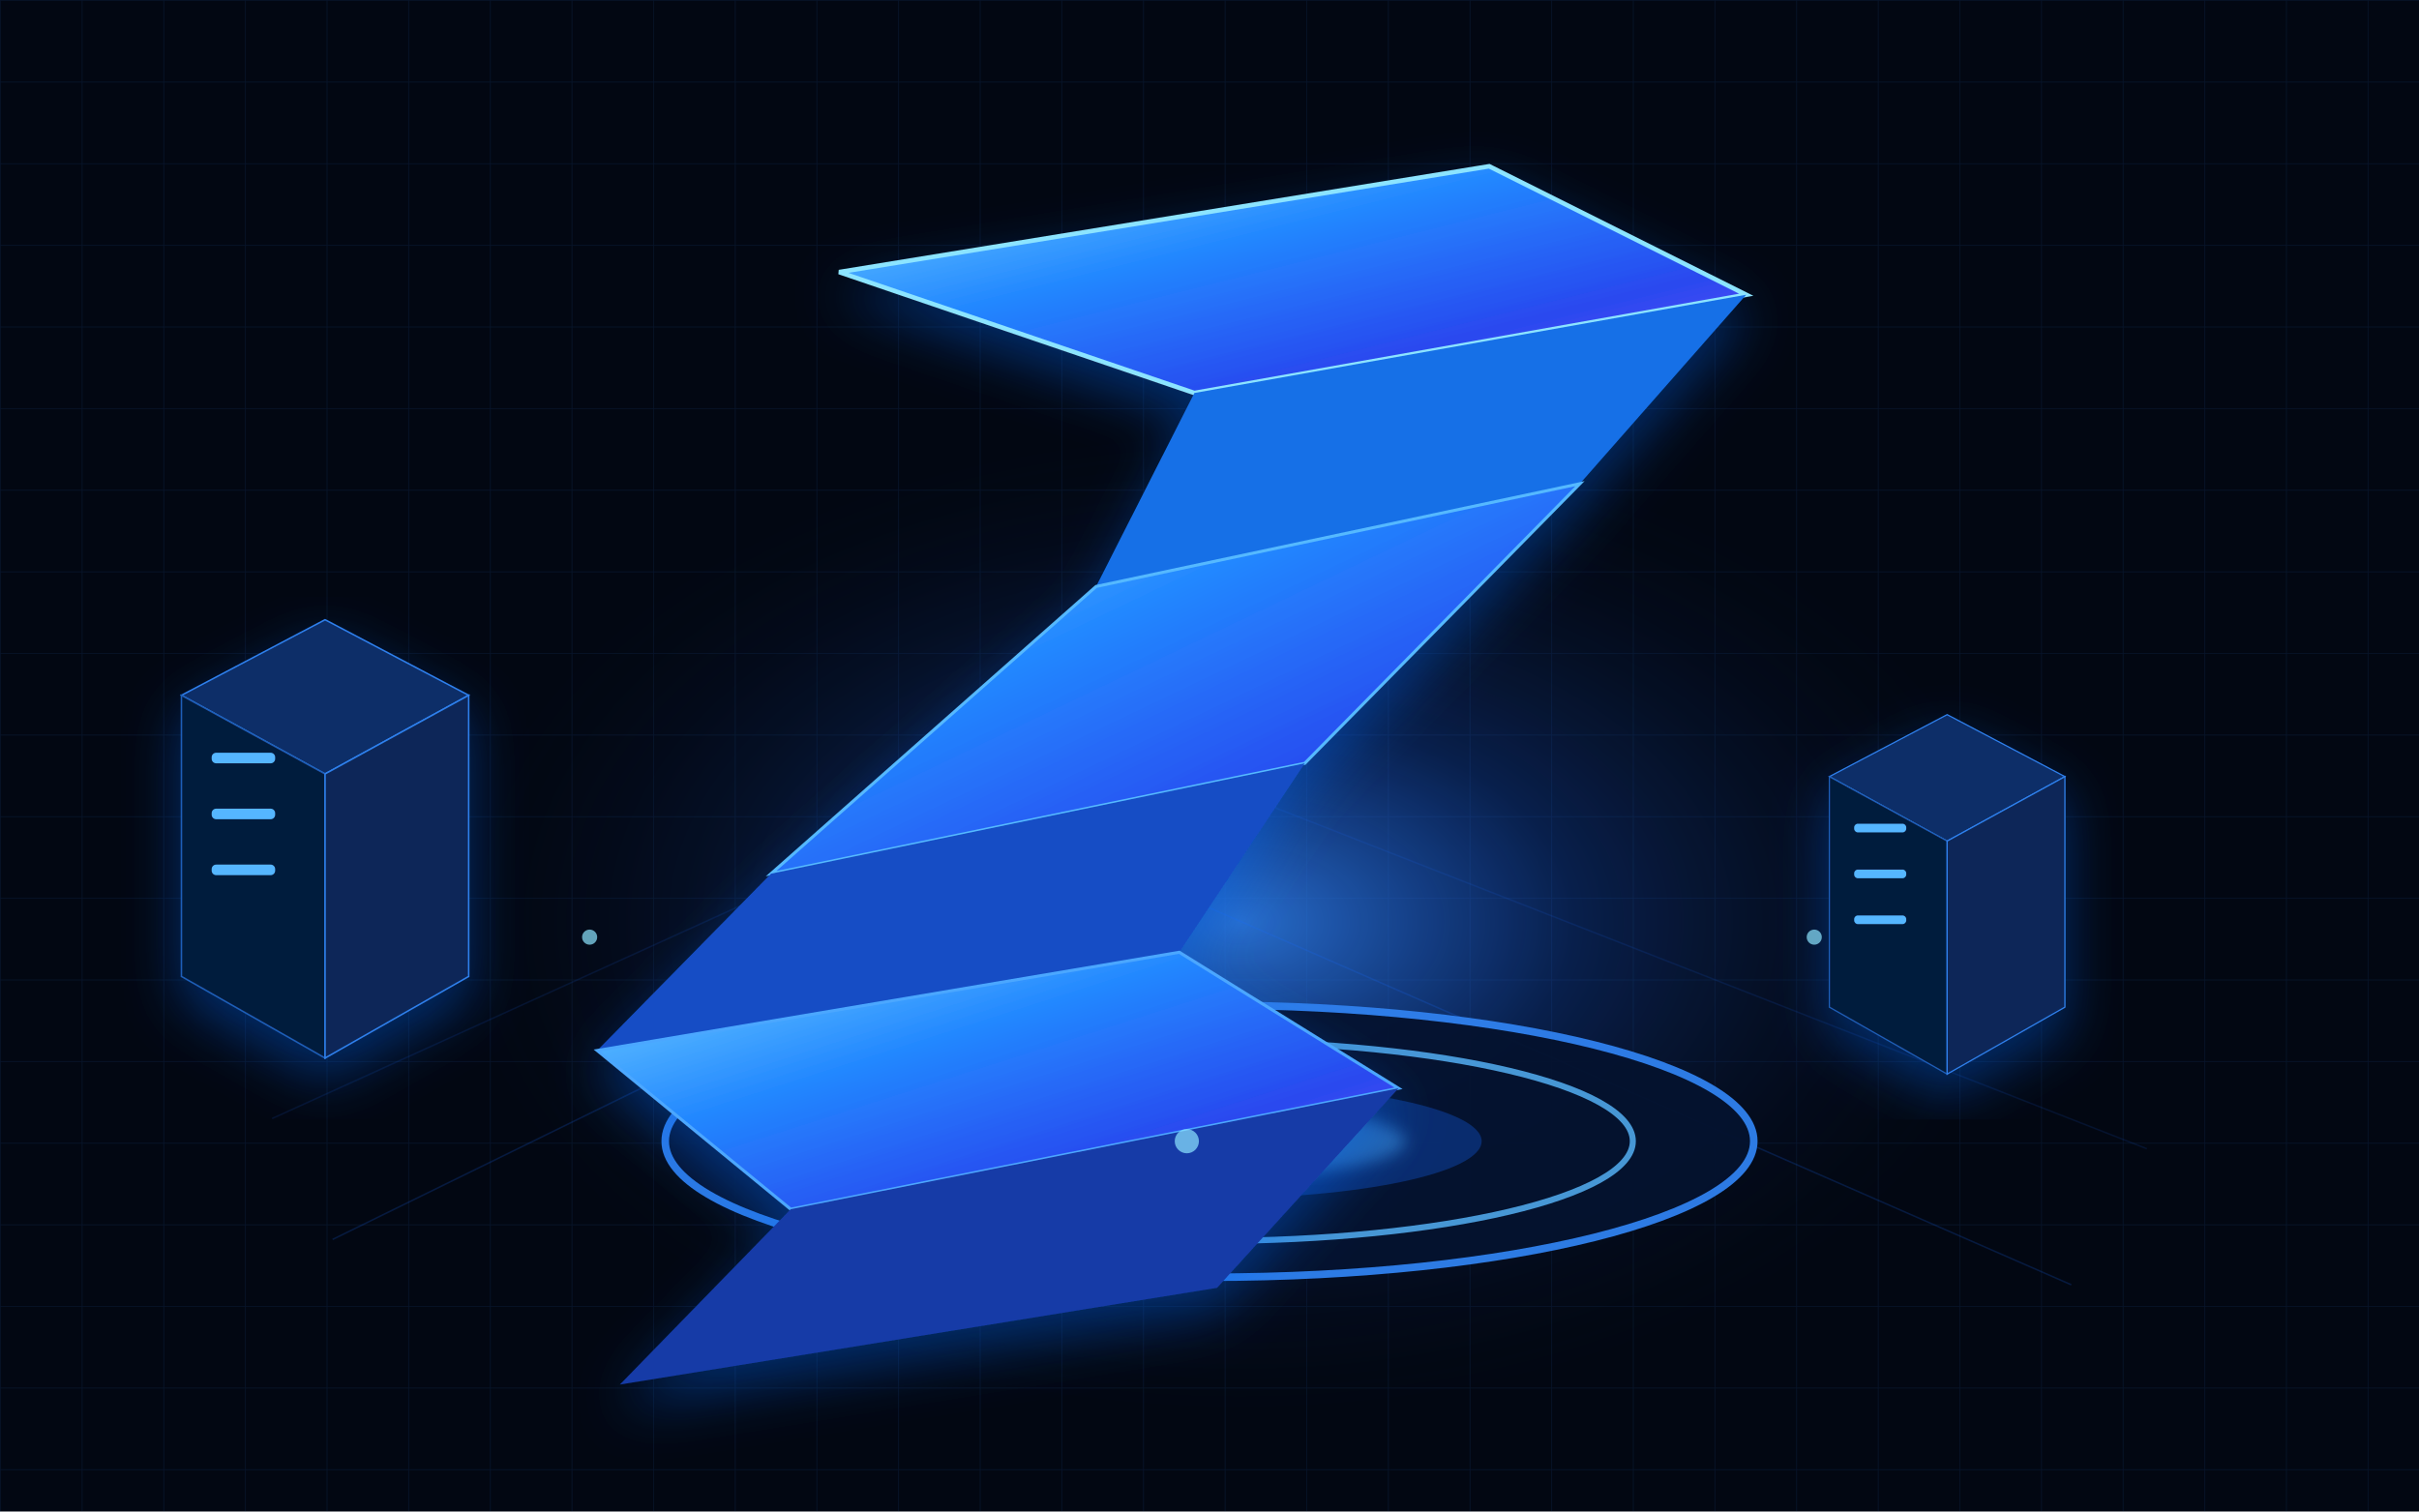
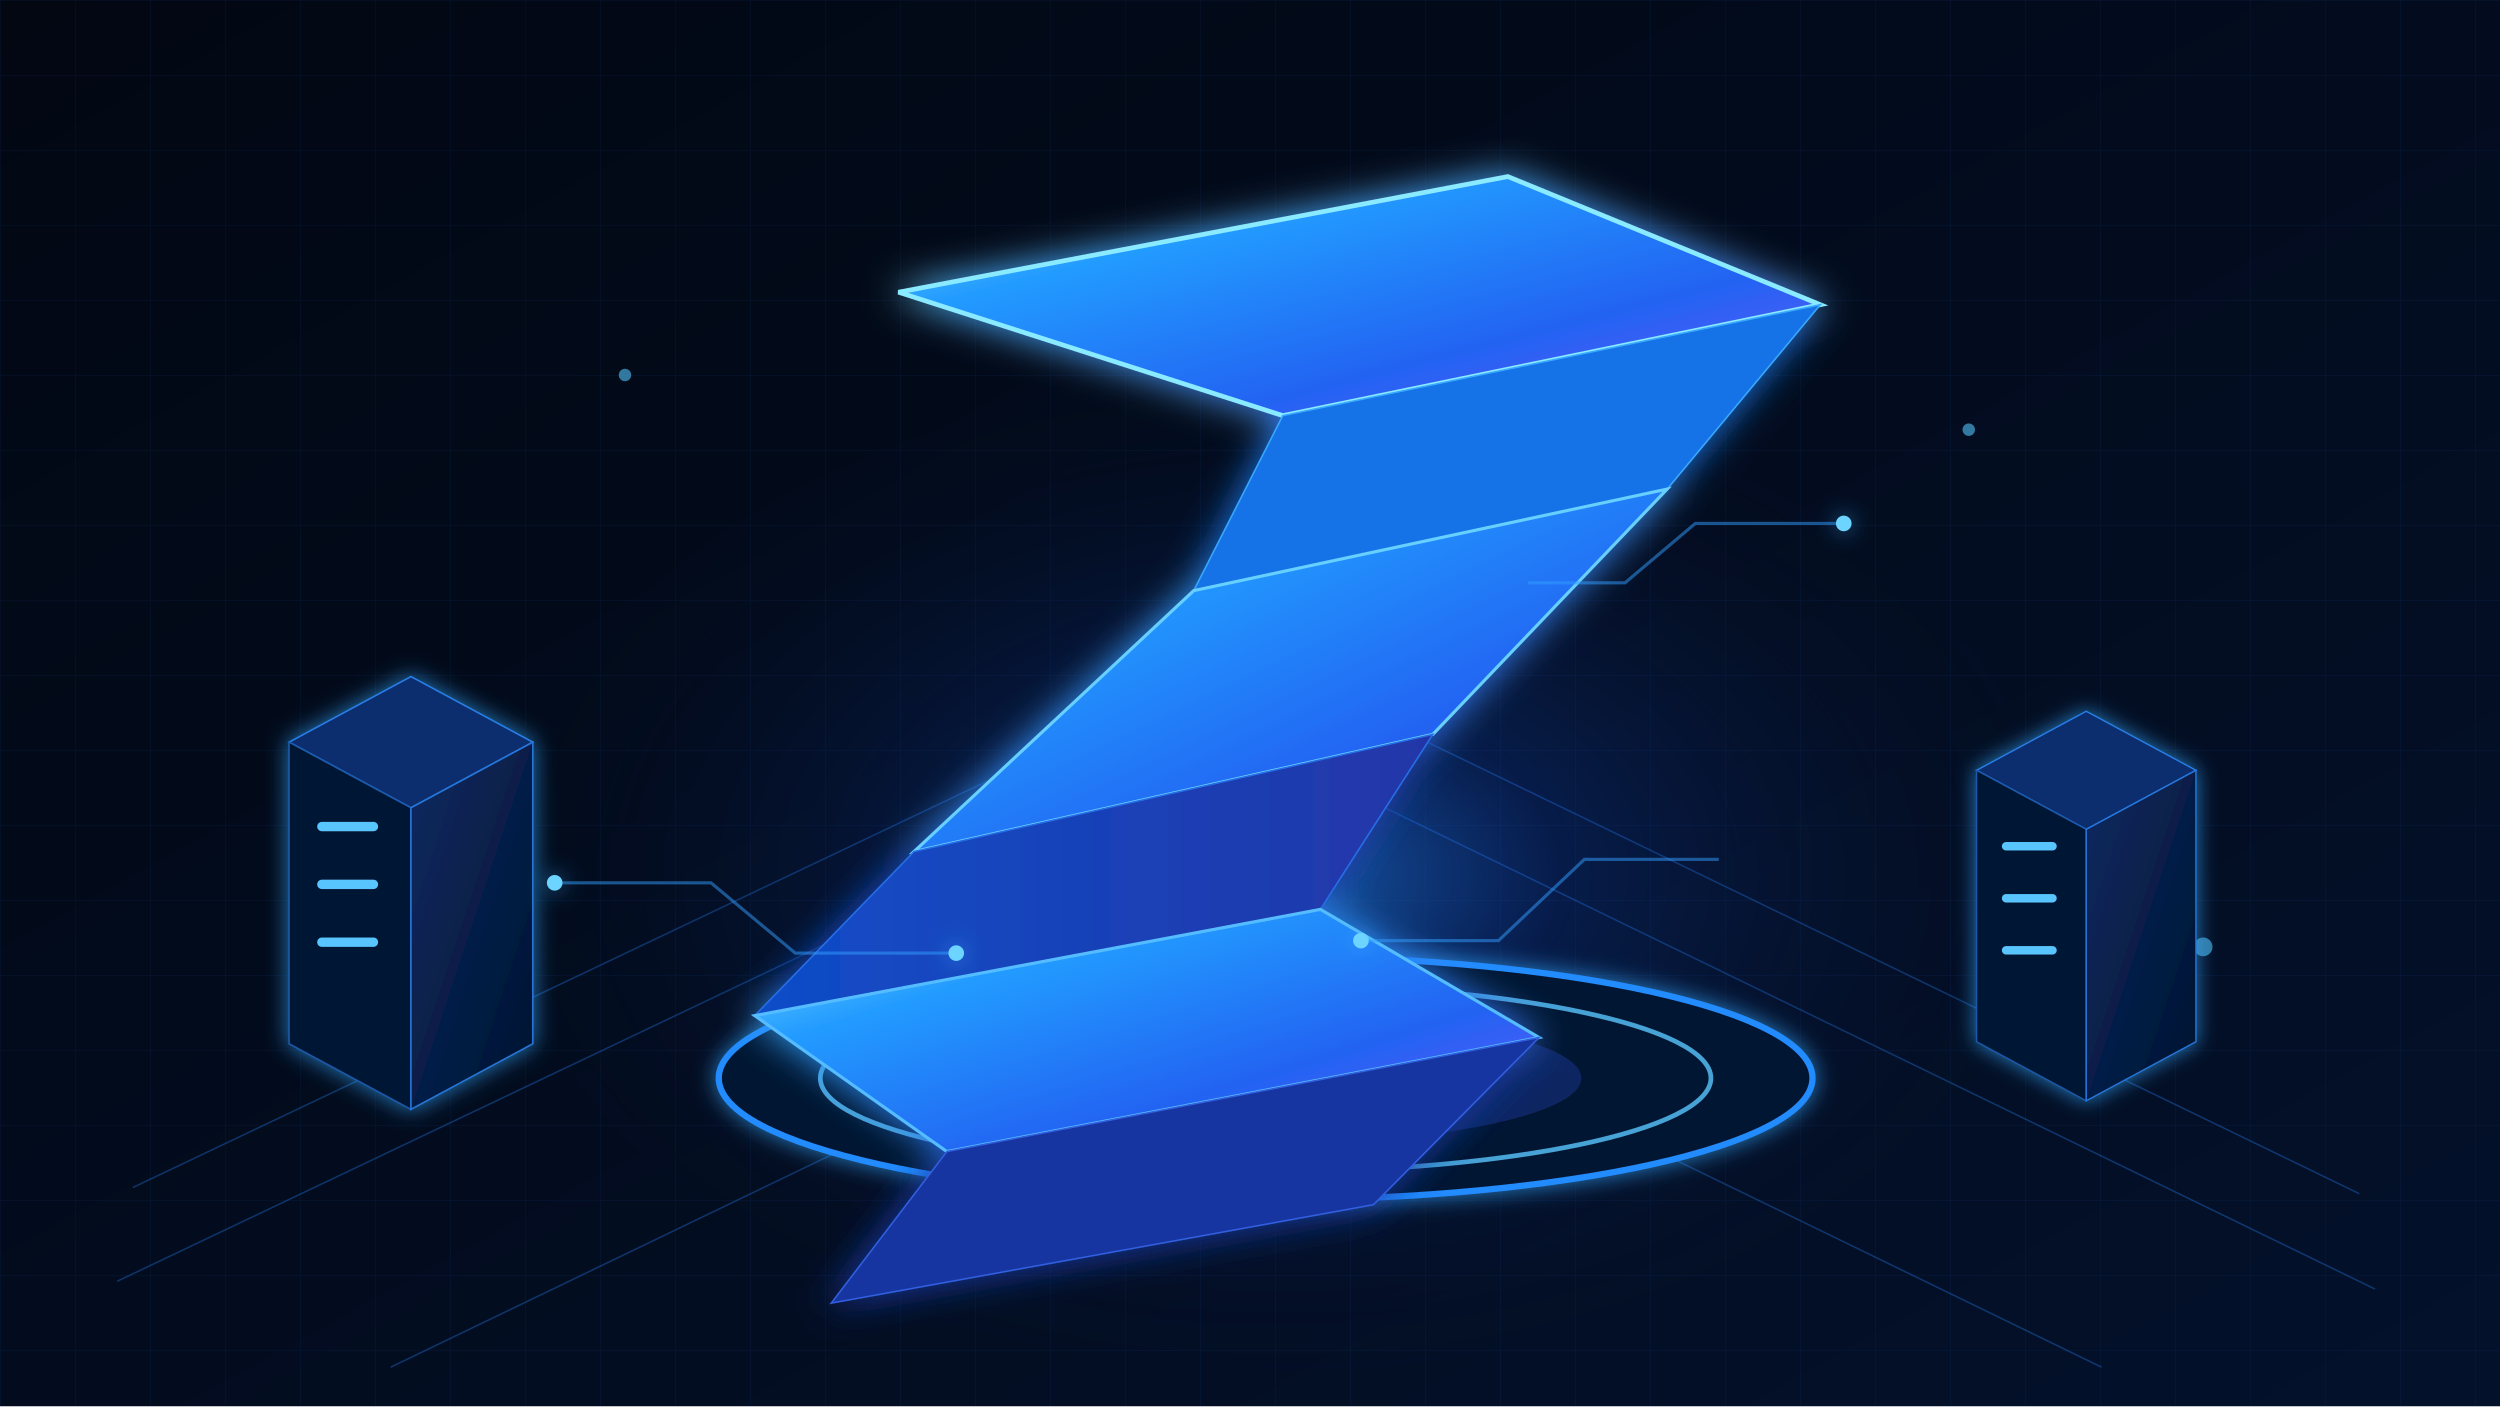
- <svg xmlns="http://www.w3.org/2000/svg" viewBox="0 0 1600 1000">
+ <svg xmlns="http://www.w3.org/2000/svg" viewBox="0 0 1600 900">
  <defs>
-     <linearGradient id="gBlue" x1="0" x2="1" y1="0" y2="1">
-       <stop offset="0" stop-color="#78d7ff" />
-       <stop offset=".38" stop-color="#2388ff" />
-       <stop offset=".72" stop-color="#2949ef" />
-       <stop offset="1" stop-color="#7a4cff" />
+     <linearGradient id="bg" x1="0" y1="0" x2="1" y2="1">
+       <stop stop-color="#020712" />
+       <stop offset="1" stop-color="#03112b" />
    </linearGradient>
-     <radialGradient id="glow">
-       <stop offset="0" stop-color="#2f80ed" stop-opacity=".85" />
-       <stop offset=".42" stop-color="#1a5fe2" stop-opacity=".28" />
+     <linearGradient id="sTop" x1="0" x2="1" y1="0" y2="1">
+       <stop stop-color="#7ce7ff" />
+       <stop offset=".28" stop-color="#249cff" />
+       <stop offset=".67" stop-color="#2263f2" />
+       <stop offset="1" stop-color="#7657ff" />
+     </linearGradient>
+     <linearGradient id="sSide" x1="0" x2="1">
+       <stop stop-color="#0f4dc8" />
+       <stop offset="1" stop-color="#2336a8" />
+     </linearGradient>
+     <linearGradient id="tower" x1="0" y1="0" x2="1" y2="1">
+       <stop stop-color="#0a2a62" />
+       <stop offset="1" stop-color="#03132f" />
+     </linearGradient>
+     <radialGradient id="halo">
+       <stop stop-color="#238eff" stop-opacity=".62" />
+       <stop offset=".35" stop-color="#1756e8" stop-opacity=".2" />
      <stop offset="1" stop-color="#061329" stop-opacity="0" />
    </radialGradient>
-     <filter id="shadow">
-       <feDropShadow dx="0" dy="15" stdDeviation="18" flood-color="#006eff" flood-opacity=".38" />
+     <filter id="glow">
+       <feGaussianBlur stdDeviation="12" result="b" />
+       <feMerge>
+         <feMergeNode in="b" />
+         <feMergeNode in="SourceGraphic" />
+       </feMerge>
    </filter>
-     <filter id="soft">
-       <feGaussianBlur stdDeviation="5" />
+     <filter id="smallGlow">
+       <feDropShadow dx="0" dy="0" stdDeviation="7" flood-color="#33a9ff" flood-opacity=".72" />
    </filter>
-     <pattern id="grid" width="54" height="54" patternUnits="userSpaceOnUse">
-       <path d="M54 0H0V54" fill="none" stroke="#2f80ed" stroke-opacity=".11" stroke-width="1" />
+     <pattern id="grid" width="48" height="48" patternUnits="userSpaceOnUse">
+       <path d="M48 0H0V48" fill="none" stroke="#2a77e6" stroke-opacity=".08" />
    </pattern>
  </defs>
-   <rect width="1600" height="1000" fill="#020712" />
-   <rect width="1600" height="1000" fill="url(#grid)" />
-   <ellipse cx="820" cy="610" rx="520" ry="330" fill="url(#glow)" />
-   <g opacity=".55">
-     <path d="M220 820 L730 570 L1370 850" fill="none" stroke="#176cff" stroke-opacity=".35" />
-     <path d="M180 740 L730 490 L1420 760" fill="none" stroke="#176cff" stroke-opacity=".22" />
+   <rect width="1600" height="900" fill="url(#bg)" />
+   <rect width="1600" height="900" fill="url(#grid)" />
+   <g opacity=".38" stroke="#2174df" fill="none">
+     <path d="M85 760L800 420l710 344" />
+     <path d="M75 820L800 475l720 350" />
+     <path d="M250 875L800 610l545 265" />
  </g>
-   <g transform="translate(120 370)" filter="url(#shadow)">
-     <g>
-       <polygon points="0,90 95,40 190,90 95,142" fill="#0b2d68" stroke="#2f80ed" />
-       <polygon points="0,90 95,142 95,330 0,276" fill="#061a3e" stroke="#1f5fb8" />
-       <polygon points="190,90 95,142 95,330 190,276" fill="#0b2858" stroke="#2f80ed" />
-       <g fill="#54b6ff">
-         <rect x="20" y="128" width="42" height="7" rx="3" />
-         <rect x="20" y="165" width="42" height="7" rx="3" />
-         <rect x="20" y="202" width="42" height="7" rx="3" />
-       </g>
-     </g>
-     <g transform="translate(1090 70) scale(.82)">
-       <polygon points="0,90 95,40 190,90 95,142" fill="#0b2d68" stroke="#2f80ed" />
-       <polygon points="0,90 95,142 95,330 0,276" fill="#061a3e" stroke="#1f5fb8" />
-       <polygon points="190,90 95,142 95,330 190,276" fill="#0b2858" stroke="#2f80ed" />
-       <g fill="#54b6ff">
-         <rect x="20" y="128" width="42" height="7" rx="3" />
-         <rect x="20" y="165" width="42" height="7" rx="3" />
-         <rect x="20" y="202" width="42" height="7" rx="3" />
-       </g>
+   <ellipse cx="820" cy="560" rx="510" ry="330" fill="url(#halo)" />
+   <g opacity=".58" fill="#55c7ff">
+     <circle cx="255" cy="630" r="5" />
+     <circle cx="1410" cy="606" r="6" />
+     <circle cx="1260" cy="275" r="4" />
+     <circle cx="400" cy="240" r="4" />
+   </g>
+   <g transform="translate(185 405)" filter="url(#smallGlow)">
+     <polygon points="0,70 78,28 156,70 78,112" fill="#0c2f6e" stroke="#287ee8" />
+     <polygon points="0,70 78,112 78,305 0,263" fill="#041534" stroke="#1a58a9" />
+     <polygon points="156,70 78,112 78,305 156,263" fill="url(#tower)" stroke="#2775da" />
+     <g fill="#58c5ff">
+       <rect x="18" y="121" width="39" height="6" rx="3" />
+       <rect x="18" y="158" width="39" height="6" rx="3" />
+       <rect x="18" y="195" width="39" height="6" rx="3" />
    </g>
  </g>
-   <g transform="translate(800 755)">
-     <ellipse rx="360" ry="90" fill="#04122e" stroke="#2f80ed" stroke-width="5" opacity=".95" />
-     <ellipse rx="280" ry="66" fill="none" stroke="#57b8ff" stroke-width="4" opacity=".8" />
-     <ellipse rx="180" ry="38" fill="#0c3d97" opacity=".6" />
-     <ellipse rx="130" ry="24" fill="#4db1ff" opacity=".42" filter="url(#soft)" />
+   <g transform="translate(1265 430) scale(.9)" filter="url(#smallGlow)">
+     <polygon points="0,70 78,28 156,70 78,112" fill="#0c2f6e" stroke="#287ee8" />
+     <polygon points="0,70 78,112 78,305 0,263" fill="#041534" stroke="#1a58a9" />
+     <polygon points="156,70 78,112 78,305 156,263" fill="url(#tower)" stroke="#2775da" />
+     <g fill="#58c5ff">
+       <rect x="18" y="121" width="39" height="6" rx="3" />
+       <rect x="18" y="158" width="39" height="6" rx="3" />
+       <rect x="18" y="195" width="39" height="6" rx="3" />
+     </g>
  </g>
-   <g transform="translate(395 110)" filter="url(#shadow)">
-     <polygon points="160,70 590,0 760,85 395,150" fill="url(#gBlue)" stroke="#8ce4ff" stroke-width="3" />
-     <polygon points="395,150 760,85 650,210 330,278" fill="#166fe7" />
-     <polygon points="330,278 650,210 468,395 115,468" fill="url(#gBlue)" stroke="#55b9ff" stroke-width="2" />
-     <polygon points="115,468 468,395 385,520 0,585" fill="#124ec5" />
-     <polygon points="0,585 385,520 530,610 128,690" fill="url(#gBlue)" stroke="#4ca7ff" stroke-width="2" />
-     <polygon points="128,690 530,610 410,742 15,806" fill="#183aa7" />
+   <g transform="translate(810 690)" filter="url(#smallGlow)">
+     <ellipse rx="350" ry="78" fill="#061633" stroke="#238cff" stroke-width="4" />
+     <ellipse rx="285" ry="60" fill="none" stroke="#56c6ff" stroke-width="3" opacity=".8" />
+     <ellipse rx="202" ry="42" fill="#0c3f9b" opacity=".45" />
+     <ellipse rx="122" ry="23" fill="#36a7ff" opacity=".5" />
  </g>
-   <g opacity=".7">
-     <circle cx="785" cy="755" r="8" fill="#8ce4ff" />
-     <circle cx="1200" cy="620" r="5" fill="#8ce4ff" />
-     <circle cx="390" cy="620" r="5" fill="#8ce4ff" />
+   <g transform="translate(455 95)" filter="url(#glow)">
+     <polygon points="120,92 510,18 710,100 366,171" fill="url(#sTop)" stroke="#8aeaff" stroke-width="3" />
+     <polygon points="366,171 710,100 612,218 309,283" fill="#1273e7" stroke="#3aa8ff" />
+     <polygon points="309,283 612,218 462,375 130,450" fill="url(#sTop)" stroke="#67d0ff" stroke-width="2" />
+     <polygon points="130,450 462,375 390,487 28,555" fill="url(#sSide)" stroke="#286ee8" />
+     <polygon points="28,555 390,487 530,569 151,642" fill="url(#sTop)" stroke="#55bdff" stroke-width="2" />
+     <polygon points="151,642 530,569 424,676 77,739" fill="#1735a1" stroke="#315edf" />
+   </g>
+   <g stroke="#329dff" stroke-width="2" fill="none" opacity=".5">
+     <path d="M355 565H455l54 45h103" />
+     <path d="M1100 550h-86l-55 52h-88" />
+     <path d="M1180 335h-95l-45 38h-62" />
+   </g>
+   <g fill="#6cd4ff" filter="url(#smallGlow)">
+     <circle cx="355" cy="565" r="5" />
+     <circle cx="612" cy="610" r="5" />
+     <circle cx="1180" cy="335" r="5" />
+     <circle cx="871" cy="602" r="5" />
  </g>
</svg>
